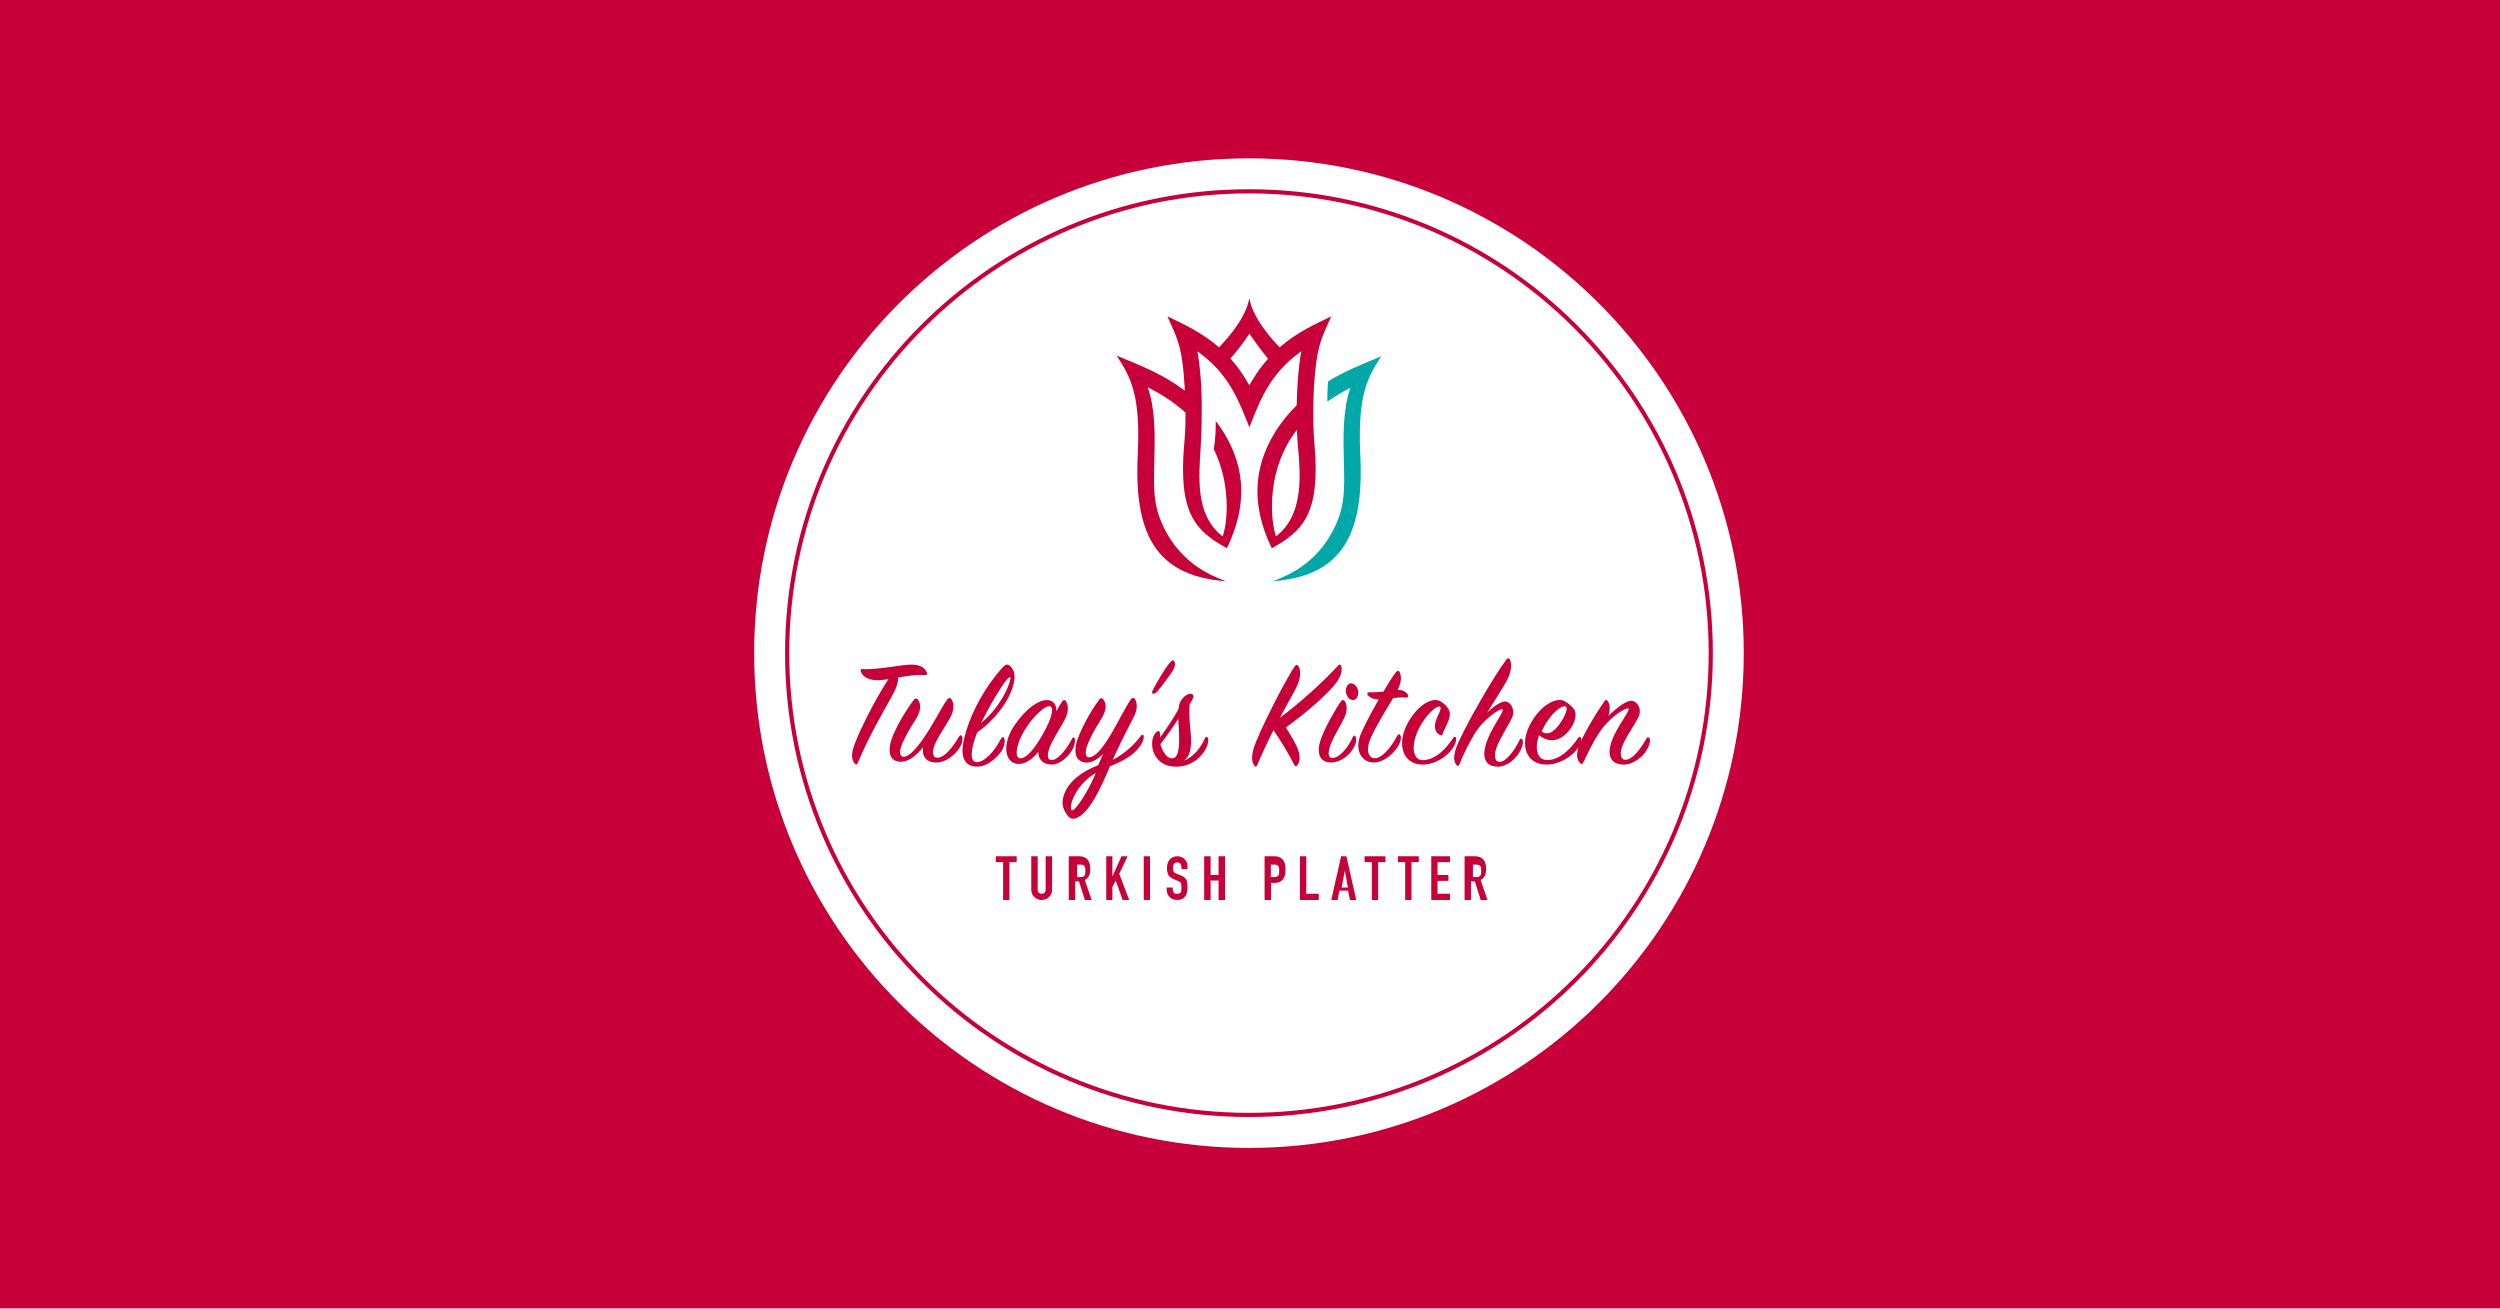
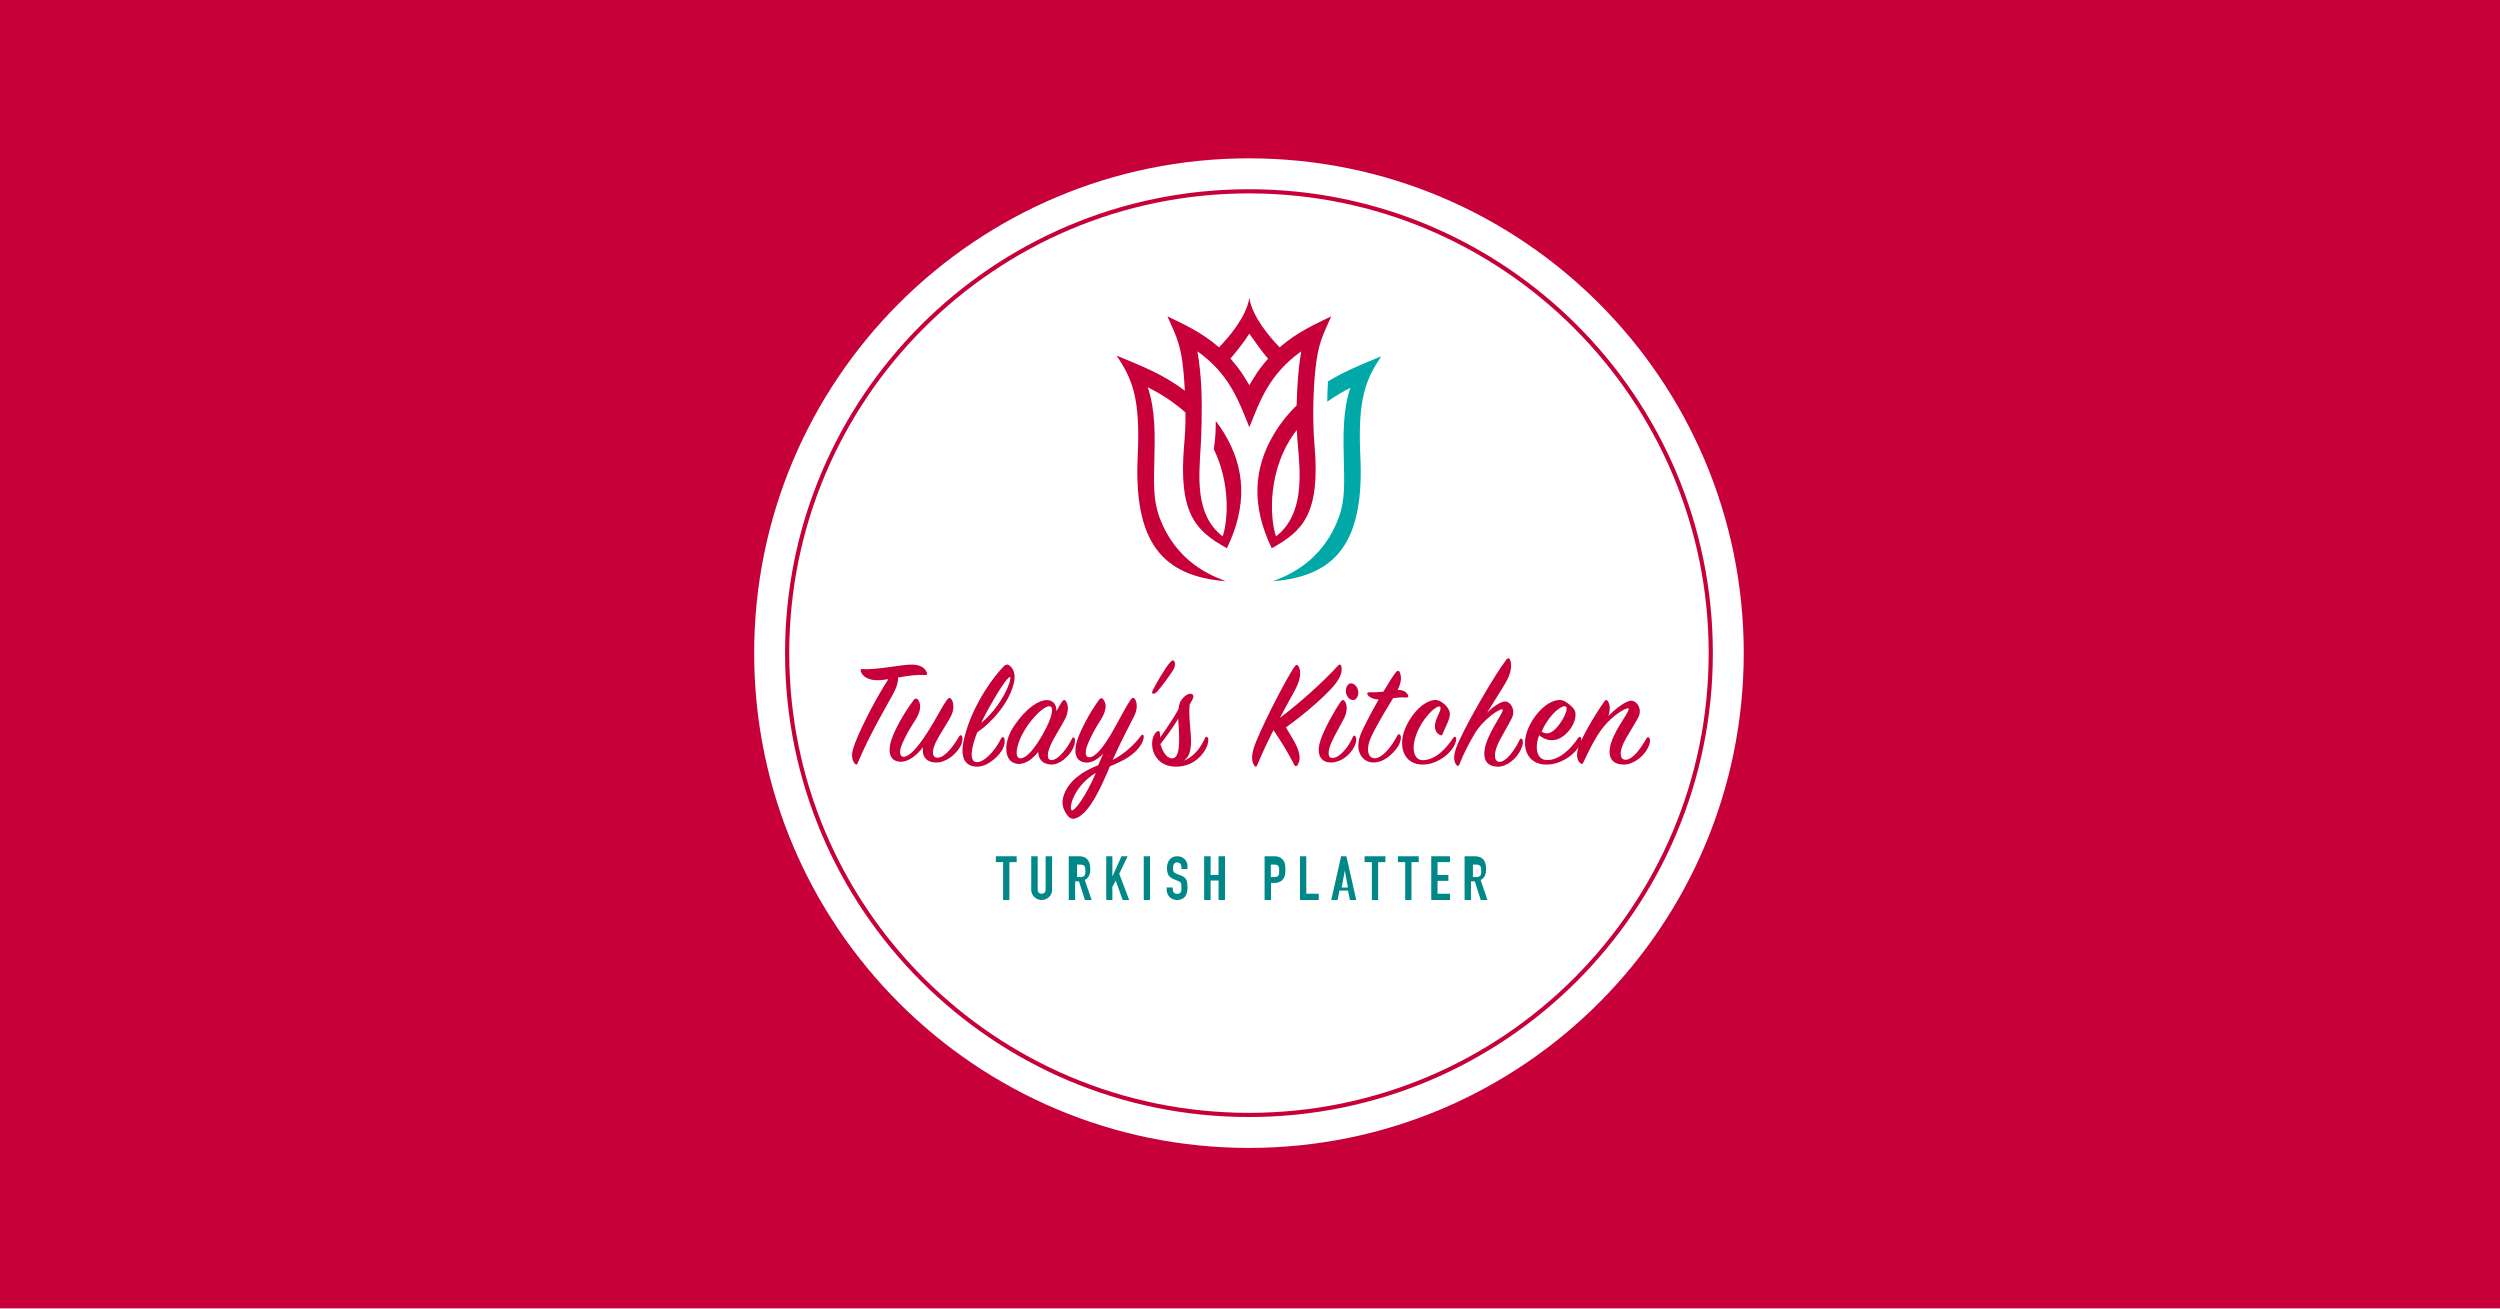
<svg xmlns="http://www.w3.org/2000/svg" xmlns:xlink="http://www.w3.org/1999/xlink" width="1200px" height="628px" viewBox="0 0 1200 628" version="1.1">
  <defs>
    <path d="M411.627,366.393 C417.553,352.384 424.012,341.666 428.571,333.322 C430.623,329.571 431.154,327.044 431.078,325.207 C435.485,324.441 440.272,323.676 443.995,324.059 C444.983,324.135 445.135,323.523 444.907,322.91 C443.768,319.925 440.88,319.083 437.689,319.006 C433.358,318.853 420.745,321.685 413.982,321.15 C413.222,321.073 412.919,321.456 413.146,322.145 C413.982,324.977 417.25,326.661 421.809,326.508 C423.176,326.432 424.696,326.279 426.443,325.972 C419.377,336.767 411.171,353.379 409.423,359.657 C408.436,363.331 409.347,365.628 410.411,366.623 C410.943,367.159 411.323,367.159 411.627,366.393 Z M449.485,366 C454.054,366 458.856,362.211 461.102,358.05 C462.186,355.97 462.108,353.964 461.799,353.37 C461.489,352.701 460.792,352.775 460.405,353.444 C457.384,358.645 453.435,363.548 450.182,363.697 C447.394,363.845 447.085,360.725 449.098,356.49 C450.879,352.701 454.751,347.129 456.455,343.786 C458.314,340.071 457.694,336.802 456.532,335.464 C455.913,334.721 455.371,334.87 454.596,335.91 C452.118,339.105 449.873,344.231 444.994,351.809 C440.812,358.273 436.553,363.474 433.532,363.251 C431.751,363.102 431.519,360.428 433.145,356.787 C434.771,353.221 436.32,350.249 439.186,345.866 C441.973,341.631 442.361,338.288 440.657,335.836 C440.037,335.167 439.263,335.093 438.644,335.91 C433.61,342.671 429.66,349.952 427.957,354.856 C426.253,359.759 426.408,365.257 431.906,365.629 C436.243,365.926 440.347,362.137 443.058,358.645 C442.438,362.954 444.452,366 449.485,366 Z M481.36,359.399 C482.189,357.54 482.49,355.836 482.113,354.596 C481.812,353.512 480.983,353.589 480.455,354.596 C477.515,360.561 472.238,366.138 468.62,365.828 C465.228,365.518 466.057,359.089 469.073,351.498 C475.781,347.005 484.224,337.71 486.561,328.182 C487.465,324.541 487.013,321.675 484.827,319.661 C483.772,318.654 482.716,318.809 481.586,320.048 C473.897,328.259 465.303,342.28 462.514,355.758 C460.781,364.124 463.57,367.842 468.771,367.997 C474.801,368.152 480.304,361.723 481.36,359.399 Z M471,347 C471.539,345.74 472.155,344.48 472.848,343.221 C478.161,333.142 483.858,324.402 484.859,325.032 C485.86,325.662 481.548,338.26 471,347 Z M515.157,359.011 C516.123,356.922 516.123,355.058 515.826,354.387 C515.528,353.715 515.008,353.79 514.637,354.461 C512.036,359.607 507.948,364.679 504.902,364.828 C502.375,364.977 502.449,361.77 504.307,357.594 C506.091,353.641 509.806,348.047 511.441,344.691 C513.225,340.962 512.63,337.754 511.516,336.412 C510.995,335.741 510.401,335.89 509.732,336.859 C508.915,338.053 508.023,339.619 507.057,341.409 C507.205,338.5 505.719,336.039 502.524,336.039 C498.808,336.039 492.937,339.395 486.918,348.196 C480.75,357.221 482.162,366.693 489.073,366.693 C492.64,366.693 495.984,363.933 498.362,360.875 C498.362,364.381 500.443,366.767 504.456,366.991 C508.543,367.215 513.225,363.113 515.157,359.011 Z M489.706,363.999 C486.764,363.922 487.745,357.176 491.742,350.583 C495.89,343.761 501.395,338.778 503.808,339.008 C505.995,339.238 505.317,343.991 500.565,352.423 C496.719,359.169 492.798,364.076 489.706,363.999 Z M516.576,392.704 C522.975,390.271 528.449,378.026 532.767,367.835 C539.166,365.249 544.563,362.359 547.57,357.644 C548.881,355.666 549.112,353.917 548.958,353.233 C548.804,352.472 548.11,352.548 547.725,353.081 C544.64,357.264 540.092,361.599 534.078,364.793 C537.316,357.416 542.019,348.289 544.332,343.878 C546.337,340 545.72,336.729 544.64,335.36 C543.947,334.752 543.407,334.904 542.713,335.893 C540.014,339.771 536.699,346.616 533.384,352.244 C529.451,358.861 525.596,363.728 522.589,363.5 C520.816,363.348 520.662,360.686 522.204,356.959 C523.669,353.385 525.365,350.267 528.141,345.856 C530.994,341.369 531.456,338.174 529.606,335.741 C529.066,334.98 528.295,334.904 527.678,335.741 C522.667,342.585 518.889,350.115 517.192,354.982 C515.419,360.001 515.573,365.553 521.125,366.01 C524.209,366.238 527.138,364.26 529.529,361.827 C528.68,363.652 527.909,365.553 527.138,367.303 C519.505,370.269 512.952,374.832 510.639,381.677 C509.097,386.164 510.639,388.826 512.181,391.107 C513.646,393.237 515.111,393.237 516.576,392.704 Z M514.283,388.838 C512.94,386.956 516.298,376.645 526,371 C521.373,382.064 515.253,390.268 514.283,388.838 Z M555.441,331.962 C557.496,329.626 561.073,324.808 562.823,322.107 C563.66,320.793 564.345,319.115 563.812,317.728 C563.508,316.925 562.899,316.633 561.91,317.655 C559.322,320.428 554.909,328.093 553.158,331.67 C552.854,332.4 553.006,332.911 553.463,332.984 C553.995,333.057 554.604,332.911 555.441,331.962 Z M565.391,367.987 C570.767,367.753 575.915,364.789 578.792,359.407 C580.079,356.989 580.155,354.961 579.852,354.259 C579.549,353.635 578.792,353.401 578.414,354.259 C576.521,358.471 573.341,363.151 568.268,365.101 C570.994,363.229 571.524,359.953 571.675,356.911 C571.902,351.529 570.464,345.445 570.994,338.269 C571.297,337.723 571.524,337.255 571.827,336.787 C572.811,334.993 573.19,334.135 572.432,333.355 C571.751,332.653 570.01,332.965 568.344,334.525 C566.754,336.007 565.997,337.489 565.618,340.531 C563.423,344.509 560.016,349.579 556.912,353.947 C556.836,353.323 556.836,352.699 556.76,352.075 C556.684,350.827 556.079,350.515 555.17,351.295 C552.596,353.479 552.369,358.627 554.186,362.137 C556.76,366.973 561,368.143 565.391,367.987 Z M557,357.19 C560.122,353.127 563.162,348.988 565.545,345 C565.874,351.02 567.106,362.833 563.327,363.887 C560.615,364.639 558.232,361.554 557,357.19 Z M603.397,367.381 C605.922,361.434 608.599,355.642 611.276,350.467 C615.025,355.951 618.391,361.511 621.297,367.227 C621.68,367.922 622.215,367.922 622.674,367.381 C623.822,365.914 624.51,363.211 622.674,358.808 C621.756,356.646 619.691,353.093 617.243,349.154 C627.57,341.817 637.974,332.394 641.416,327.683 C644.17,323.899 644.246,321.273 643.787,319.573 C643.481,318.878 642.869,318.801 642.334,319.419 C635.067,327.374 624.357,337.028 614.336,344.597 C617.09,339.423 619.615,334.866 621.603,331.236 C624.74,325.443 624.357,321.736 623.363,319.96 C622.751,318.956 622.215,318.878 621.527,319.805 C616.861,326.37 603.703,352.552 601.791,359.117 C600.414,363.751 601.026,365.991 602.173,367.613 C602.632,368.231 603.091,368.076 603.397,367.381 Z M650.952,335.371 C651.93,334.306 652.457,332.251 651.479,330.273 C650.5,328.218 648.317,327.305 647.113,328.599 C645.909,329.892 645.532,332.175 646.737,334.23 C647.866,336.208 649.973,336.436 650.952,335.371 Z M638.951,366 C643.156,366 647.887,362.852 650.139,358.205 C651.04,356.331 651.265,354.757 650.665,353.557 C650.364,352.958 649.839,352.883 649.463,353.557 C647.211,358.729 643.081,363.676 639.702,363.826 C637.299,363.976 637.149,361.053 638.951,356.705 C640.528,352.958 643.682,347.861 645.259,344.562 C647.061,340.815 646.46,337.592 645.334,336.392 C644.733,335.718 644.207,335.943 643.532,336.842 C640.753,340.74 635.798,349.585 633.92,355.056 C631.818,361.203 633.245,366 638.951,366 Z M671.501,357.456 C672.285,355.733 672.678,354.385 672.285,353.187 C671.971,352.138 671.108,352.288 670.638,353.187 C667.734,358.804 663.262,364.122 659.731,363.972 C656.435,363.822 655.572,359.179 658.161,353.711 C661.143,347.419 665.616,340.154 668.676,335.136 C670.638,334.836 673.07,334.611 674.796,334.836 C675.973,334.836 676.287,334.312 675.738,333.413 C675.11,332.439 673.933,331.091 670.873,331.166 C672.756,327.271 672.756,324.8 671.893,322.702 C671.501,321.804 670.716,321.729 670.01,322.702 C668.676,324.35 666.479,327.871 664.046,331.99 C661.928,332.215 659.731,332.365 657.534,332.29 C656.357,332.215 655.886,332.739 656.671,333.788 C657.298,334.611 659.103,335.735 661.771,335.735 C658.397,341.652 655.101,347.944 653.453,351.689 C649.687,360.302 653.846,365.845 659.025,365.994 C665.302,366.219 670.481,359.628 671.501,357.456 Z M683.119,366.998 C688.815,366.922 694.735,363.21 697.583,358.739 C698.857,356.693 699.156,354.799 698.932,354.193 C698.632,353.435 697.957,353.511 697.583,354.117 C694.51,358.891 689.114,364.952 682.819,364.877 C678.398,364.801 676.824,358.512 680.946,349.95 C684.318,343.055 689.939,338.205 691.213,339.266 C692.262,340.1 690.014,343.358 689.189,346.085 C688.14,349.495 689.189,351.768 690.988,352.678 C691.962,353.208 692.262,352.981 692.562,352.071 C694.061,347.98 697.058,343.964 695.484,340.782 C694.585,339.039 693.386,337.826 691.363,336.614 C687.616,334.341 680.047,338.433 675.25,347.98 C670.379,357.754 673.602,367.15 683.119,366.998 Z M719.015,368 C723.407,368 727.948,364.157 730.033,359.776 C731.15,357.47 731.15,355.855 730.777,355.01 C730.48,354.395 729.735,354.395 729.437,355.087 C727.13,360.006 723.035,365.54 719.983,365.694 C717.228,365.848 716.856,362.235 718.717,357.777 C720.429,353.78 724.003,348.169 725.641,344.787 C727.576,340.867 725.268,337.024 722.737,336.716 C720.727,336.486 716.856,339.022 713.804,342.097 C714.278,341.334 714.769,340.547 715.266,339.751 L716.016,338.55 L716.016,338.55 L716.77,337.346 C719.154,333.534 721.48,329.81 722.737,327.646 C725.566,322.804 725.79,318.96 724.822,316.731 C724.45,315.809 723.705,315.732 723.035,316.655 C720.208,320.294 715.304,328.172 710.623,336.307 L709.691,337.936 C704.74,346.632 700.218,355.317 698.915,359.161 C697.351,363.772 698.021,365.925 699.213,367.308 C699.659,367.846 700.18,367.693 700.478,367.001 C702.265,362.312 705.019,356.932 707.699,352.397 C712.017,345.094 720.132,339.868 721.174,340.483 C722.365,341.174 715.888,349.168 713.432,356.624 C711.198,363.311 712.762,368 719.015,368 Z M742.465,366.998 C748.399,366.923 754.333,363.46 757.57,358.869 C758.957,356.912 759.188,354.804 758.88,354.202 C758.571,353.524 757.955,353.524 757.57,354.127 C754.256,359.095 748.63,365.116 742.234,364.815 C738.15,364.589 736.3,359.847 738.766,352.922 C744.161,357.213 749.324,355.256 753.1,350.739 C756.337,346.9 756.953,342.309 755.566,340.502 C754.333,338.846 752.946,337.717 751.019,336.588 C747.166,334.405 739.306,338.319 734.296,348.029 C729.287,357.74 732.678,367.149 742.465,366.998 Z M740,351.18 C740.147,350.795 740.367,350.332 740.588,349.869 C744.042,342.539 750.141,337.91 751.684,339.222 C752.713,340.07 751.096,344.082 748.745,347.323 C746.614,350.254 743.601,353.572 740,351.18 Z M779.486,367 C783.996,367 788.895,363.189 790.995,359.005 C792.084,356.838 792.239,355.119 791.695,354.298 C791.306,353.7 790.762,353.7 790.373,354.372 C787.418,359.603 783.608,364.534 780.419,364.684 C777.62,364.833 777.153,361.321 779.175,356.987 C780.964,353.102 784.774,347.573 786.407,344.285 C788.351,340.4 785.94,336.738 783.374,336.365 C780.808,335.991 775.52,340.101 772.021,343.687 C772.876,340.997 772.954,338.457 771.787,336.589 C771.321,335.842 770.699,335.767 770.154,336.589 C765.255,343.538 759.267,353.924 757.712,358.631 C756.468,362.367 756.934,364.833 758.49,366.328 C759.19,367 759.656,366.701 759.967,366.029 C763.311,359.005 766.733,351.832 771.321,347.05 C776.298,341.819 780.808,339.727 781.586,340.026 C782.985,340.624 776.142,348.544 773.576,355.867 C771.321,362.367 772.876,367 779.486,367 Z" id="path-1" />
    <path d="M484.509,432 L484.509,413.831 L488,413.831 L488,411 L478,411 L478,413.831 L481.491,413.831 L481.491,432 L484.509,432 Z M500,432 C500.687,432 501.333,431.873 501.939,431.62 C502.545,431.366 503.081,431.015 503.545,430.567 C504.01,430.118 504.369,429.607 504.621,429.031 C504.874,428.456 505,427.827 505,427.145 L505,427.145 L505,411 L501.909,411 L501.909,426.852 C501.909,427.593 501.727,428.139 501.364,428.49 C501,428.841 500.545,429.017 500,429.017 C499.455,429.017 499,428.841 498.636,428.49 C498.273,428.139 498.091,427.593 498.091,426.852 L498.091,426.852 L498.091,411 L495,411 L495,427.145 C495,427.827 495.131,428.456 495.394,429.031 C495.657,429.607 496.02,430.118 496.485,430.567 C496.949,431.015 497.48,431.366 498.076,431.62 C498.672,431.873 499.313,432 500,432 Z M516.066,432 L516.066,423.034 L517.899,423.034 L520.754,432 L524,432 L520.694,422.414 C521.676,421.883 522.362,421.185 522.753,420.32 C523.143,419.455 523.339,418.403 523.339,417.164 C523.339,413.055 521.536,411 517.929,411 L517.929,411 L513,411 L513,432 L516.066,432 Z M518.657,421 L517,421 L517,415 L518.514,415 C519.524,415 520.21,415.252 520.571,415.757 C520.743,416.027 520.857,416.347 520.914,416.716 C520.971,417.086 521,417.514 521,418 C521,418.486 520.971,418.914 520.914,419.284 C520.857,419.653 520.752,419.964 520.6,420.216 C520.429,420.468 520.19,420.662 519.886,420.797 C519.581,420.932 519.171,421 518.657,421 L518.657,421 Z M533.945,432 L533.945,425.718 L535.533,422.68 L538.882,432 L542,432 L537.236,419.406 L541.249,411 L538.304,411 L534.003,420.586 L533.945,420.586 L533.945,411 L531,411 L531,432 L533.945,432 Z M552,432 L552,411 L549,411 L549,432 L552,432 Z M564.971,432 C565.905,432 566.695,431.845 567.343,431.536 C567.99,431.227 568.514,430.801 568.914,430.26 C569.295,429.738 569.571,429.104 569.743,428.36 C569.914,427.615 570,426.808 570,425.938 C570,425.184 569.962,424.512 569.886,423.922 C569.81,423.332 569.667,422.805 569.457,422.341 C569.229,421.896 568.914,421.505 568.514,421.166 C568.114,420.828 567.59,420.533 566.943,420.282 L566.943,420.282 L564.714,419.383 C564.333,419.228 564.033,419.073 563.814,418.919 C563.595,418.764 563.429,418.58 563.314,418.367 C563.2,418.155 563.129,417.913 563.1,417.642 C563.071,417.372 563.057,417.033 563.057,416.627 C563.057,416.279 563.086,415.945 563.143,415.626 C563.2,415.307 563.305,415.022 563.457,414.771 C563.61,414.539 563.81,414.345 564.057,414.191 C564.305,414.036 564.629,413.959 565.029,413.959 C565.771,413.959 566.3,414.205 566.614,414.698 C566.929,415.191 567.086,415.776 567.086,416.453 L567.086,416.453 L567.086,417.12 L570,417.12 L570,415.67 C570,414.471 569.562,413.407 568.686,412.479 C568.248,412.035 567.729,411.677 567.129,411.406 C566.529,411.135 565.867,411 565.143,411 C564.286,411 563.548,411.15 562.929,411.45 C562.31,411.749 561.8,412.151 561.4,412.653 C560.981,413.156 560.667,413.756 560.457,414.452 C560.248,415.148 560.143,415.883 560.143,416.656 C560.143,417.952 560.357,419.03 560.786,419.89 C561.214,420.751 562.057,421.442 563.314,421.964 L563.314,421.964 L565.4,422.834 C565.762,422.989 566.052,423.134 566.271,423.269 C566.49,423.405 566.667,423.579 566.8,423.791 C566.914,424.004 566.99,424.285 567.029,424.633 C567.067,424.981 567.086,425.425 567.086,425.967 C567.086,426.431 567.071,426.852 567.043,427.229 C567.014,427.606 566.924,427.93 566.771,428.2 C566.619,428.471 566.405,428.679 566.129,428.824 C565.852,428.969 565.467,429.041 564.971,429.041 C564.229,429.041 563.7,428.824 563.386,428.389 C563.071,427.954 562.914,427.465 562.914,426.924 L562.914,426.924 L562.914,425.996 L560,425.996 L560,427.098 C560,427.794 560.129,428.437 560.386,429.027 C560.643,429.617 560.99,430.134 561.429,430.579 C561.867,431.023 562.39,431.372 563,431.623 C563.61,431.874 564.267,432 564.971,432 Z M581.091,432 L581.091,422.65 L584.909,422.65 L584.909,432 L588,432 L588,411 L584.909,411 L584.909,419.996 L581.091,419.996 L581.091,411 L578,411 L578,432 L581.091,432 Z M610.082,432 L610.082,423.801 L611.653,423.801 C612.801,423.801 613.727,423.609 614.432,423.225 C615.137,422.842 615.701,422.306 616.124,421.618 C616.486,421.048 616.723,420.438 616.834,419.789 C616.945,419.14 617,418.344 617,417.4 C617,416.142 616.899,415.144 616.698,414.407 C616.496,413.669 616.134,413.025 615.61,412.475 C615.087,411.924 614.503,411.541 613.858,411.324 C613.213,411.108 612.468,411 611.622,411 L611.622,411 L607,411 L607,432 L610.082,432 Z M611.474,421 L610,421 L610,415 L611.594,415 C612.195,415 612.657,415.074 612.977,415.223 C613.298,415.372 613.539,415.587 613.699,415.868 C613.86,416.149 613.95,416.475 613.97,416.847 C613.99,417.219 614,417.612 614,418.025 C614,418.471 613.985,418.876 613.955,419.24 C613.925,419.603 613.83,419.909 613.669,420.157 C613.509,420.421 613.258,420.628 612.917,420.777 C612.576,420.926 612.095,421 611.474,421 L611.474,421 Z M633,432 L633,428.992 L627.02,428.992 L627.02,411 L624,411 L624,432 L633,432 Z M642.037,432 L642.931,427.487 L647.069,427.487 L647.963,432 L651,432 L646.266,411 L643.734,411 L639,432 L642.037,432 Z M647,426 L644,426 L645.471,418 L645.529,418 L647,426 Z M661.509,432 L661.509,413.831 L665,413.831 L665,411 L655,411 L655,413.831 L658.491,413.831 L658.491,432 L661.509,432 Z M677.509,432 L677.509,413.831 L681,413.831 L681,411 L671,411 L671,413.831 L674.491,413.831 L674.491,432 L677.509,432 Z M696,432 L696,428.992 L690.02,428.992 L690.02,422.827 L695.23,422.827 L695.23,419.996 L690.02,419.996 L690.02,413.831 L696,413.831 L696,411 L687,411 L687,432 L696,432 Z M706.066,432 L706.066,423.034 L707.899,423.034 L710.754,432 L714,432 L710.694,422.414 C711.676,421.883 712.362,421.185 712.753,420.32 C713.143,419.455 713.339,418.403 713.339,417.164 C713.339,413.055 711.536,411 707.929,411 L707.929,411 L703,411 L703,432 L706.066,432 Z M708.657,421 L707,421 L707,415 L708.514,415 C709.524,415 710.21,415.252 710.571,415.757 C710.743,416.027 710.857,416.347 710.914,416.716 C710.971,417.086 711,417.514 711,418 C711,418.486 710.971,418.914 710.914,419.284 C710.857,419.653 710.752,419.964 710.6,420.216 C710.429,420.468 710.19,420.662 709.886,420.797 C709.581,420.932 709.171,421 708.657,421 L708.657,421 Z" id="path-2" />
  </defs>
  <g id="seo" stroke="none" stroke-width="1" fill="none" fill-rule="evenodd">
    <rect fill="#C70039" x="0" y="0" width="1200" height="628" />
    <circle id="Oval" fill="#FFFFFF" cx="599.5" cy="313.5" r="237.5" />
    <circle id="Oval" stroke="#C70039" stroke-width="2" fill="#FFFFFF" cx="599.5" cy="313.5" r="221.667" />
    <g id="Group" transform="translate(536.1667, 142.5)">
      <path d="M126.833,28.5 C117.466,32.452 109.488,35.532 101.267,40.579 C101.042,44.319 100.948,47.53 100.929,50.308 C104.811,47.558 108.638,45.34 112.035,43.612 C108.283,54.539 108.59,67.056 108.889,79.262 C109.216,92.585 109.383,99.681 104.968,109.5 C95.795,129.898 78.358,134.883 74.833,136.5 C105.57,134.072 118.761,117.21 116.801,76.444 C115.451,48.376 119.586,39.462 126.833,28.5" id="Fill-22" fill="#00A8A8" />
      <path d="M76.309,114.956 C73.338,106.365 71.905,82.305 86.321,63.853 C86.439,66.96 86.58,68.537 86.847,71.603 C88.033,85.166 89.822,104.635 76.309,114.956 Z M66.94,36.851 C65.825,38.503 63.572,42.291 63.513,42.399 C63.453,42.291 61.311,38.684 60.258,37.106 C58.399,34.326 56.448,31.85 54.441,29.621 C57.736,25.744 60.825,21.898 63.513,17.64 C66.464,21.84 69.511,26.219 72.521,29.687 C70.597,31.829 68.726,34.203 66.94,36.851 Z M95.086,36.141 C96.441,21.979 98.892,18.371 102.833,9.334 C95.77,12.821 86.689,16.704 78.062,24.226 C73.747,19.778 64.898,9.69 63.513,0.5 C62.128,9.69 53.279,19.778 48.965,24.226 C40.336,16.704 31.255,12.821 24.193,9.334 C28.756,19.804 31.329,22.999 32.502,43.754 C32.502,43.755 32.502,43.755 32.502,43.756 C32.526,44.187 32.554,44.58 32.577,45.026 C32.574,45.025 32.57,45.022 32.567,45.019 C21.654,36.876 11.886,33.252 -0.167,28.19 C7.135,39.183 11.302,48.123 9.941,76.272 C7.966,117.155 21.258,134.065 52.226,136.5 C48.675,134.878 31.106,129.879 21.865,109.422 C17.414,99.575 17.584,92.459 17.913,79.097 C18.214,66.857 18.523,54.304 14.743,43.346 C20.193,46.105 26.744,50.035 32.866,55.513 C32.868,55.515 32.87,55.517 32.873,55.519 C32.91,63.588 32.499,67.891 32.234,70.921 C29.317,104.324 37.996,112.47 52.753,120.65 C62.576,100.281 61.675,82.254 51.374,65.32 C50.134,63.281 48.794,61.378 47.398,59.567 C47.39,62.983 47.357,67.555 46.466,73.131 C54.588,89.666 53.209,107.747 50.718,114.956 C37.203,104.635 39.376,85.877 40.179,71.603 C40.456,66.643 40.954,55.449 40.472,43.55 C40.132,37.506 39.54,31.396 38.589,26.13 C53.877,37.039 58.292,49.601 63.528,62.576 C68.456,50.366 72.8,37.287 88.436,26.13 C87.034,33.908 86.396,43.531 86.232,52.051 C82.385,55.832 78.75,60.225 75.651,65.32 C65.351,82.254 64.45,100.281 74.273,120.65 C89.031,112.47 97.708,104.324 94.79,70.921 C93.718,58.615 94.253,44.835 95.086,36.141 L95.086,36.141 Z" id="Fill-23" fill="#C70039" />
    </g>
    <g id="Tulay’sKitchen" fill-rule="nonzero">
      <use fill="#FFFFFF" xlink:href="#path-1" />
      <use fill="#C70039" xlink:href="#path-1" />
    </g>
    <g id="TURKISHPLATTER" fill-rule="nonzero">
      <use fill="#FFFFFF" xlink:href="#path-2" />
-       <use fill="#C70039" xlink:href="#path-2" />
+       <use fill="#008888" xlink:href="#path-2" />
    </g>
  </g>
</svg>
